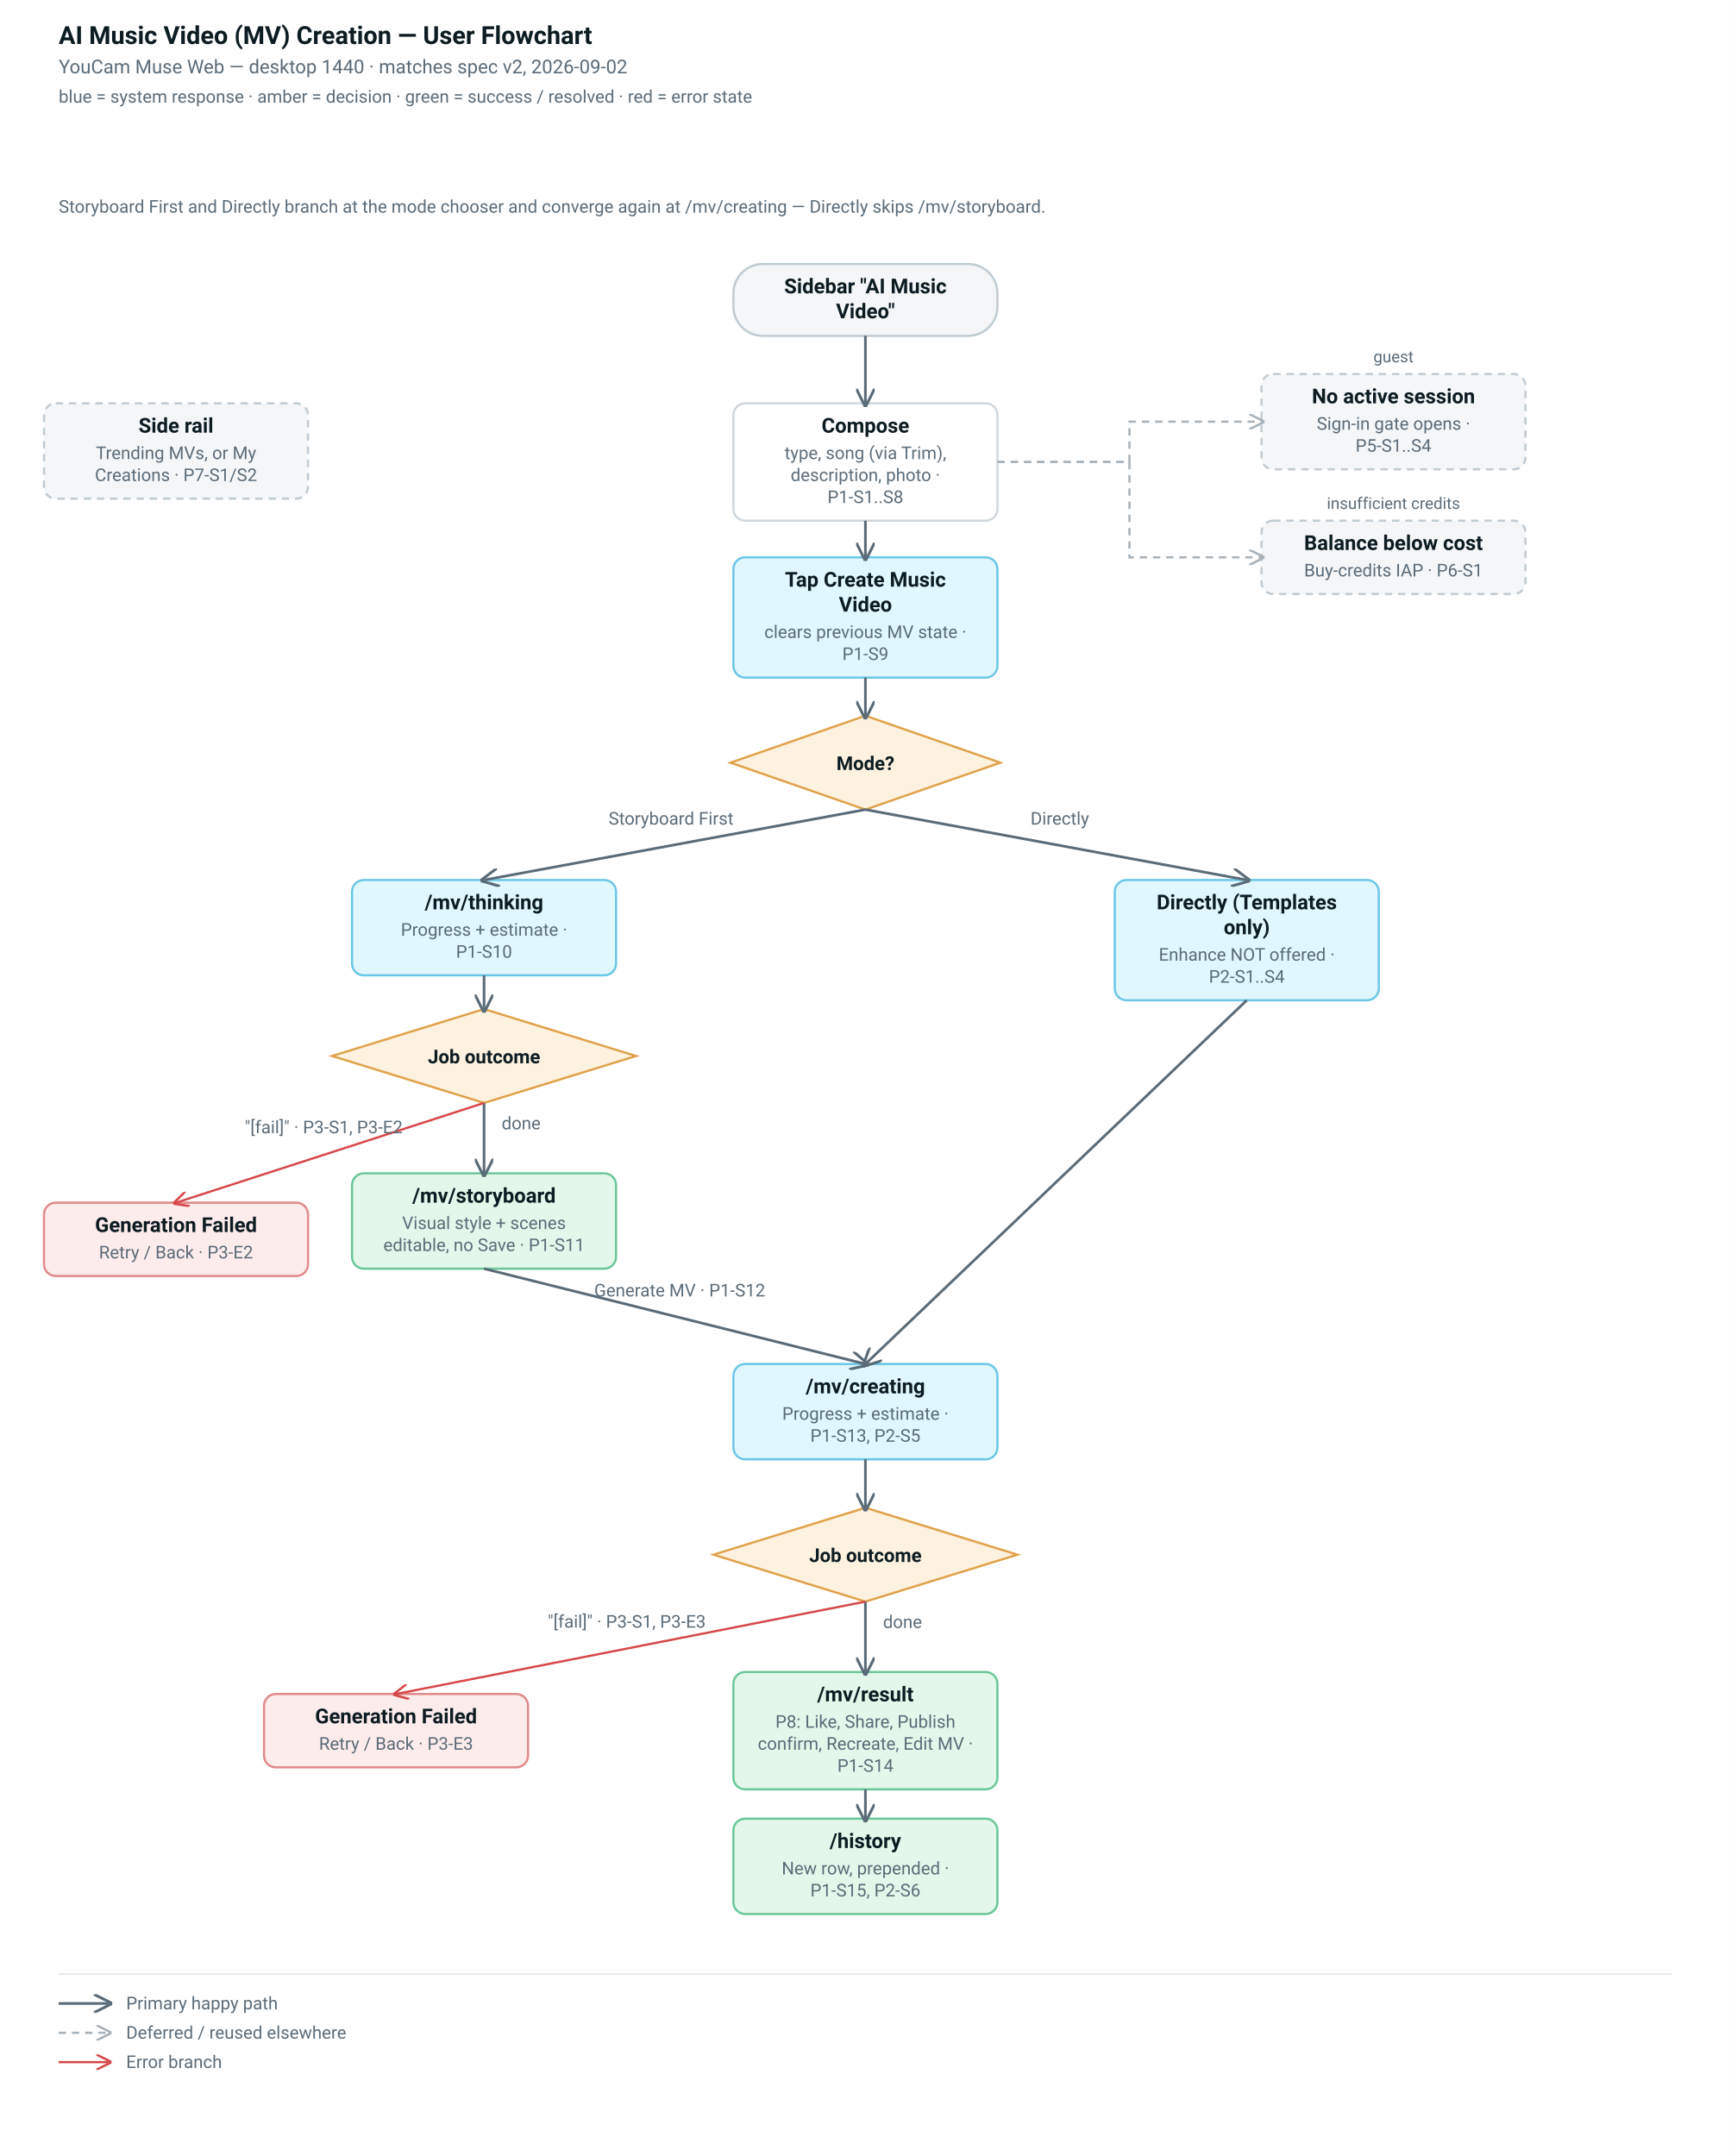
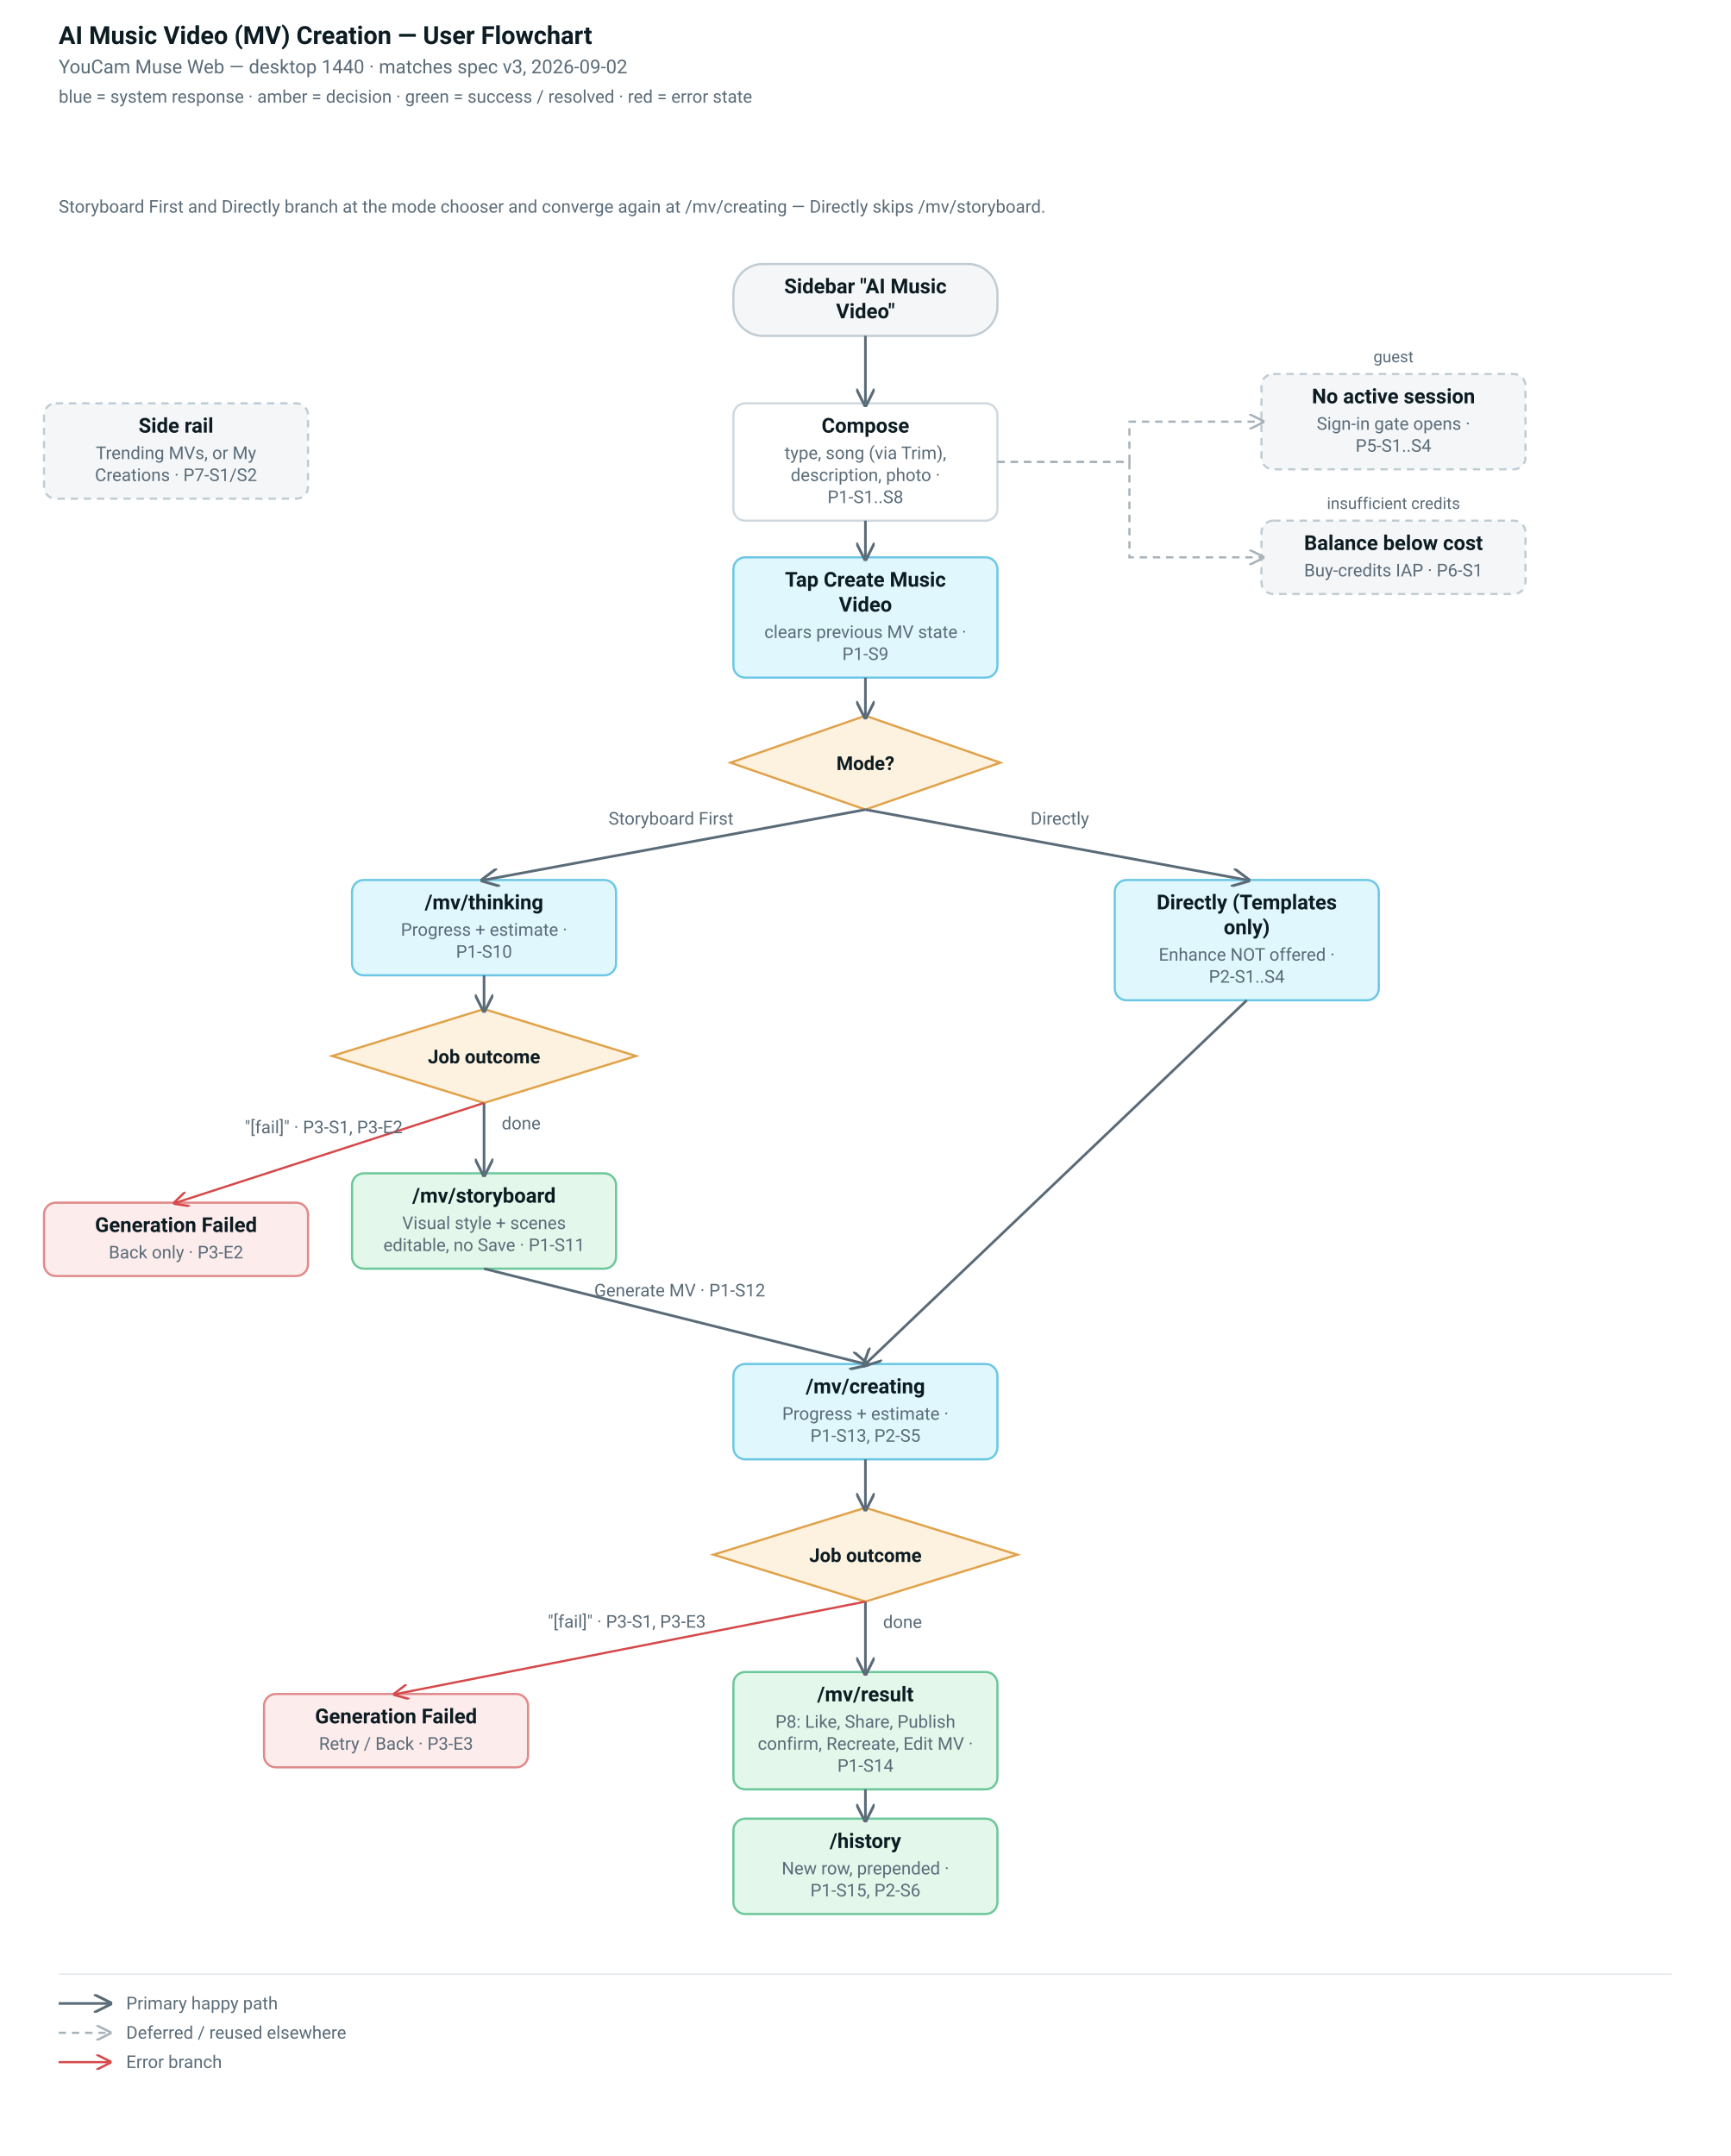
<svg xmlns="http://www.w3.org/2000/svg" width="1180" height="1470" viewBox="0 0 1180 1470" font-family="-apple-system,BlinkMacSystemFont,'Segoe UI',Roboto,sans-serif" role="img">
  <defs>
    <marker id="fc-primary" viewBox="0 0 10 10" refX="8" refY="5" markerWidth="7" markerHeight="7" orient="auto-start-reverse">
      <path d="M0 0 L10 5 L0 10" fill="none" stroke="#5a6b78" stroke-width="1.5" />
    </marker>
    <marker id="fc-error" viewBox="0 0 10 10" refX="8" refY="5" markerWidth="7" markerHeight="7" orient="auto-start-reverse">
      <path d="M0 0 L10 5 L0 10" fill="none" stroke="#d6484a" stroke-width="1.5" />
    </marker>
    <marker id="fc-structural" viewBox="0 0 10 10" refX="8" refY="5" markerWidth="7" markerHeight="7" orient="auto-start-reverse">
      <path d="M0 0 L10 5 L0 10" fill="none" stroke="#a8b2ba" stroke-width="1.5" />
    </marker>
    <marker id="fc-deferred" viewBox="0 0 10 10" refX="8" refY="5" markerWidth="7" markerHeight="7" orient="auto-start-reverse">
      <path d="M0 0 L10 5 L0 10" fill="none" stroke="#a8b2ba" stroke-width="1.5" />
    </marker>
    <marker id="fc-retry" viewBox="0 0 10 10" refX="8" refY="5" markerWidth="7" markerHeight="7" orient="auto-start-reverse">
      <path d="M0 0 L10 5 L0 10" fill="none" stroke="#6cc7e6" stroke-width="1.5" />
    </marker>
  </defs>
  <rect width="1180" height="1470" fill="#ffffff" />
  <text x="40" y="30" font-size="17" font-weight="700" fill="#0c1c22">AI Music Video (MV) Creation — User Flowchart</text>
-   <text x="40" y="50" font-size="13" fill="#5a6b78">YouCam Muse Web — desktop 1440 · matches spec v2, 2026-09-02</text>
+   <text x="40" y="50" font-size="13" fill="#5a6b78">YouCam Muse Web — desktop 1440 · matches spec v3, 2026-09-02</text>
  <text x="40" y="70" font-size="12" fill="#5a6b78">blue = system response · amber = decision · green = success / resolved · red = error state</text>
  <g transform="translate(0,80)">
    <text x="40" y="65" font-size="12" fill="#5a6b78">Storyboard First and Directly branch at the mode chooser and converge again at /mv/creating — Directly skips /mv/storyboard.</text>
    <rect x="500" y="100" width="180" height="49" rx="20" fill="#f4f6f8" stroke="#c0ccd3" stroke-width="1.5" />
    <text x="590" y="120" font-size="14" font-weight="700" fill="#0c1c22" text-anchor="middle">Sidebar "AI Music</text>
    <text x="590" y="137" font-size="14" font-weight="700" fill="#0c1c22" text-anchor="middle">Video"</text>
    <rect x="500" y="195" width="180" height="80" rx="8" fill="#ffffff" stroke="#cfd8de" stroke-width="1.5" />
    <text x="590" y="215" font-size="14" font-weight="700" fill="#0c1c22" text-anchor="middle">Compose</text>
    <text x="590" y="233" font-size="12" fill="#5a6b78" text-anchor="middle">type, song (via Trim),</text>
    <text x="590" y="248" font-size="12" fill="#5a6b78" text-anchor="middle">description, photo ·</text>
    <text x="590" y="263" font-size="12" fill="#5a6b78" text-anchor="middle">P1-S1..S8</text>
    <line x1="590" y1="149" x2="590" y2="195" stroke="#5a6b78" stroke-width="1.8" marker-end="url(#fc-primary)" />
    <rect x="860" y="175" width="180" height="65" rx="8" fill="#f4f6f8" stroke="#c0ccd3" stroke-width="1.5" stroke-dasharray="5 4" />
    <text x="950" y="195" font-size="14" font-weight="700" fill="#0c1c22" text-anchor="middle">No active session</text>
    <text x="950" y="213" font-size="12" fill="#5a6b78" text-anchor="middle">Sign-in gate opens ·</text>
    <text x="950" y="228" font-size="12" fill="#5a6b78" text-anchor="middle">P5-S1..S4</text>
    <rect x="860" y="275" width="180" height="50" rx="8" fill="#f4f6f8" stroke="#c0ccd3" stroke-width="1.5" stroke-dasharray="5 4" />
    <text x="950" y="295" font-size="14" font-weight="700" fill="#0c1c22" text-anchor="middle">Balance below cost</text>
    <text x="950" y="313" font-size="12" fill="#5a6b78" text-anchor="middle">Buy-credits IAP · P6-S1</text>
    <path d="M680 235 L770 235 L770 207.5 L860 207.5" fill="none" stroke="#a8b2ba" stroke-width="1.5" stroke-dasharray="5 4" marker-end="url(#fc-deferred)" />
    <text x="950" y="167" font-size="11" fill="#5a6b78" text-anchor="middle">guest</text>
    <path d="M680 235 L770 235 L770 300 L860 300" fill="none" stroke="#a8b2ba" stroke-width="1.5" stroke-dasharray="5 4" marker-end="url(#fc-deferred)" />
    <text x="950" y="267" font-size="11" fill="#5a6b78" text-anchor="middle">insufficient credits</text>
    <rect x="30" y="195" width="180" height="65" rx="8" fill="#f4f6f8" stroke="#c0ccd3" stroke-width="1.5" stroke-dasharray="5 4" />
    <text x="120" y="215" font-size="14" font-weight="700" fill="#0c1c22" text-anchor="middle">Side rail</text>
    <text x="120" y="233" font-size="12" fill="#5a6b78" text-anchor="middle">Trending MVs, or My</text>
    <text x="120" y="248" font-size="12" fill="#5a6b78" text-anchor="middle">Creations · P7-S1/S2</text>
    <rect x="500" y="300" width="180" height="82" rx="8" fill="#e0f7fd" stroke="#6cc7e6" stroke-width="1.5" />
    <text x="590" y="320" font-size="14" font-weight="700" fill="#0c1c22" text-anchor="middle">Tap Create Music</text>
    <text x="590" y="337" font-size="14" font-weight="700" fill="#0c1c22" text-anchor="middle">Video</text>
    <text x="590" y="355" font-size="12" fill="#5a6b78" text-anchor="middle">clears previous MV state ·</text>
    <text x="590" y="370" font-size="12" fill="#5a6b78" text-anchor="middle">P1-S9</text>
    <line x1="590" y1="275" x2="590" y2="300" stroke="#5a6b78" stroke-width="1.8" marker-end="url(#fc-primary)" />
    <polygon points="590,408 682,440 590,472 498,440" fill="#fdf1df" stroke="#e0a24a" stroke-width="1.5" />
    <text x="590" y="445" font-size="13" font-weight="700" fill="#0c1c22" text-anchor="middle">Mode?</text>
    <line x1="590" y1="382" x2="590" y2="408" stroke="#5a6b78" stroke-width="1.8" marker-end="url(#fc-primary)" />
    <rect x="240" y="520" width="180" height="65" rx="8" fill="#e0f7fd" stroke="#6cc7e6" stroke-width="1.5" />
    <text x="330" y="540" font-size="14" font-weight="700" fill="#0c1c22" text-anchor="middle">/mv/thinking</text>
    <text x="330" y="558" font-size="12" fill="#5a6b78" text-anchor="middle">Progress + estimate ·</text>
    <text x="330" y="573" font-size="12" fill="#5a6b78" text-anchor="middle">P1-S10</text>
    <line x1="590" y1="472" x2="330" y2="520" stroke="#5a6b78" stroke-width="1.8" marker-end="url(#fc-primary)" />
    <text x="457.458" y="482.233" font-size="12" fill="#5a6b78" text-anchor="middle">Storyboard First</text>
    <polygon points="330,608 433.635,640 330,672 226.365,640" fill="#fdf1df" stroke="#e0a24a" stroke-width="1.5" />
    <text x="330" y="645" font-size="13" font-weight="700" fill="#0c1c22" text-anchor="middle">Job outcome</text>
    <line x1="330" y1="585" x2="330" y2="608" stroke="#5a6b78" stroke-width="1.8" marker-end="url(#fc-primary)" />
    <rect x="240" y="720" width="180" height="65" rx="8" fill="#e3f7ea" stroke="#6cc79a" stroke-width="1.5" />
    <text x="330" y="740" font-size="14" font-weight="700" fill="#0c1c22" text-anchor="middle">/mv/storyboard</text>
    <text x="330" y="758" font-size="12" fill="#5a6b78" text-anchor="middle">Visual style + scenes</text>
    <text x="330" y="773" font-size="12" fill="#5a6b78" text-anchor="middle">editable, no Save · P1-S11</text>
    <line x1="330" y1="672" x2="330" y2="720" stroke="#5a6b78" stroke-width="1.8" marker-end="url(#fc-primary)" />
    <text x="342" y="690" font-size="12" fill="#5a6b78" text-anchor="start">done</text>
    <rect x="30" y="740" width="180" height="50" rx="8" fill="#fdecec" stroke="#e08a8a" stroke-width="1.5" />
    <text x="120" y="760" font-size="14" font-weight="700" fill="#0c1c22" text-anchor="middle">Generation Failed</text>
-     <text x="120" y="778" font-size="12" fill="#5a6b78" text-anchor="middle">Retry / Back · P3-E2</text>
+     <text x="120" y="778" font-size="12" fill="#5a6b78" text-anchor="middle">Back only · P3-E2</text>
    <line x1="330" y1="672" x2="120" y2="740" stroke="#d6484a" stroke-width="1.5" marker-end="url(#fc-error)" />
    <text x="220.687" y="692.681" font-size="12" fill="#5a6b78" text-anchor="middle">"[fail]" · P3-S1, P3-E2</text>
    <rect x="500" y="850" width="180" height="65" rx="8" fill="#e0f7fd" stroke="#6cc7e6" stroke-width="1.5" />
    <text x="590" y="870" font-size="14" font-weight="700" fill="#0c1c22" text-anchor="middle">/mv/creating</text>
    <text x="590" y="888" font-size="12" fill="#5a6b78" text-anchor="middle">Progress + estimate ·</text>
    <text x="590" y="903" font-size="12" fill="#5a6b78" text-anchor="middle">P1-S13, P2-S5</text>
    <line x1="330" y1="785" x2="590" y2="850" stroke="#5a6b78" stroke-width="1.8" marker-end="url(#fc-primary)" />
    <text x="463.395" y="803.918" font-size="12" fill="#5a6b78" text-anchor="middle">Generate MV · P1-S12</text>
    <rect x="760" y="520" width="180" height="82" rx="8" fill="#e0f7fd" stroke="#6cc7e6" stroke-width="1.5" />
    <text x="850" y="540" font-size="14" font-weight="700" fill="#0c1c22" text-anchor="middle">Directly (Templates</text>
    <text x="850" y="557" font-size="14" font-weight="700" fill="#0c1c22" text-anchor="middle">only)</text>
    <text x="850" y="575" font-size="12" fill="#5a6b78" text-anchor="middle">Enhance NOT offered ·</text>
    <text x="850" y="590" font-size="12" fill="#5a6b78" text-anchor="middle">P2-S1..S4</text>
    <line x1="590" y1="472" x2="850" y2="520" stroke="#5a6b78" stroke-width="1.8" marker-end="url(#fc-primary)" />
    <text x="722.542" y="482.233" font-size="12" fill="#5a6b78" text-anchor="middle">Directly</text>
    <line x1="850" y1="602" x2="590" y2="850" stroke="#5a6b78" stroke-width="1.8" marker-end="url(#fc-primary)" />
    <polygon points="590,948 693.635,980 590,1012 486.365,980" fill="#fdf1df" stroke="#e0a24a" stroke-width="1.5" />
    <text x="590" y="985" font-size="13" font-weight="700" fill="#0c1c22" text-anchor="middle">Job outcome</text>
    <line x1="590" y1="915" x2="590" y2="948" stroke="#5a6b78" stroke-width="1.8" marker-end="url(#fc-primary)" />
    <rect x="500" y="1060" width="180" height="80" rx="8" fill="#e3f7ea" stroke="#6cc79a" stroke-width="1.5" />
    <text x="590" y="1080" font-size="14" font-weight="700" fill="#0c1c22" text-anchor="middle">/mv/result</text>
    <text x="590" y="1098" font-size="12" fill="#5a6b78" text-anchor="middle">P8: Like, Share, Publish</text>
    <text x="590" y="1113" font-size="12" fill="#5a6b78" text-anchor="middle">confirm, Recreate, Edit MV ·</text>
    <text x="590" y="1128" font-size="12" fill="#5a6b78" text-anchor="middle">P1-S14</text>
    <line x1="590" y1="1012" x2="590" y2="1060" stroke="#5a6b78" stroke-width="1.8" marker-end="url(#fc-primary)" />
    <text x="602" y="1030" font-size="12" fill="#5a6b78" text-anchor="start">done</text>
    <rect x="180" y="1075" width="180" height="50" rx="8" fill="#fdecec" stroke="#e08a8a" stroke-width="1.5" />
    <text x="270" y="1095" font-size="14" font-weight="700" fill="#0c1c22" text-anchor="middle">Generation Failed</text>
    <text x="270" y="1113" font-size="12" fill="#5a6b78" text-anchor="middle">Retry / Back · P3-E3</text>
    <line x1="590" y1="1012" x2="270" y2="1075" stroke="#d6484a" stroke-width="1.5" marker-end="url(#fc-error)" />
    <text x="427.296" y="1029.76" font-size="12" fill="#5a6b78" text-anchor="middle">"[fail]" · P3-S1, P3-E3</text>
    <rect x="500" y="1160" width="180" height="65" rx="8" fill="#e3f7ea" stroke="#6cc79a" stroke-width="1.5" />
    <text x="590" y="1180" font-size="14" font-weight="700" fill="#0c1c22" text-anchor="middle">/history</text>
    <text x="590" y="1198" font-size="12" fill="#5a6b78" text-anchor="middle">New row, prepended ·</text>
    <text x="590" y="1213" font-size="12" fill="#5a6b78" text-anchor="middle">P1-S15, P2-S6</text>
    <line x1="590" y1="1140" x2="590" y2="1160" stroke="#5a6b78" stroke-width="1.8" marker-end="url(#fc-primary)" />
    <line x1="40" y1="1266" x2="1140" y2="1266" stroke="#e5e9ed" stroke-width="1" />
    <line x1="40" y1="1286" x2="74" y2="1286" stroke="#5a6b78" stroke-width="1.8" marker-end="url(#fc-primary)" />
    <text x="86" y="1290" font-size="12" fill="#5a6b78">Primary happy path</text>
    <line x1="40" y1="1306" x2="74" y2="1306" stroke="#a8b2ba" stroke-width="1.5" stroke-dasharray="5 4" marker-end="url(#fc-deferred)" />
    <text x="86" y="1310" font-size="12" fill="#5a6b78">Deferred / reused elsewhere</text>
    <line x1="40" y1="1326" x2="74" y2="1326" stroke="#d6484a" stroke-width="1.5" marker-end="url(#fc-error)" />
    <text x="86" y="1330" font-size="12" fill="#5a6b78">Error branch</text>
  </g>
</svg>
